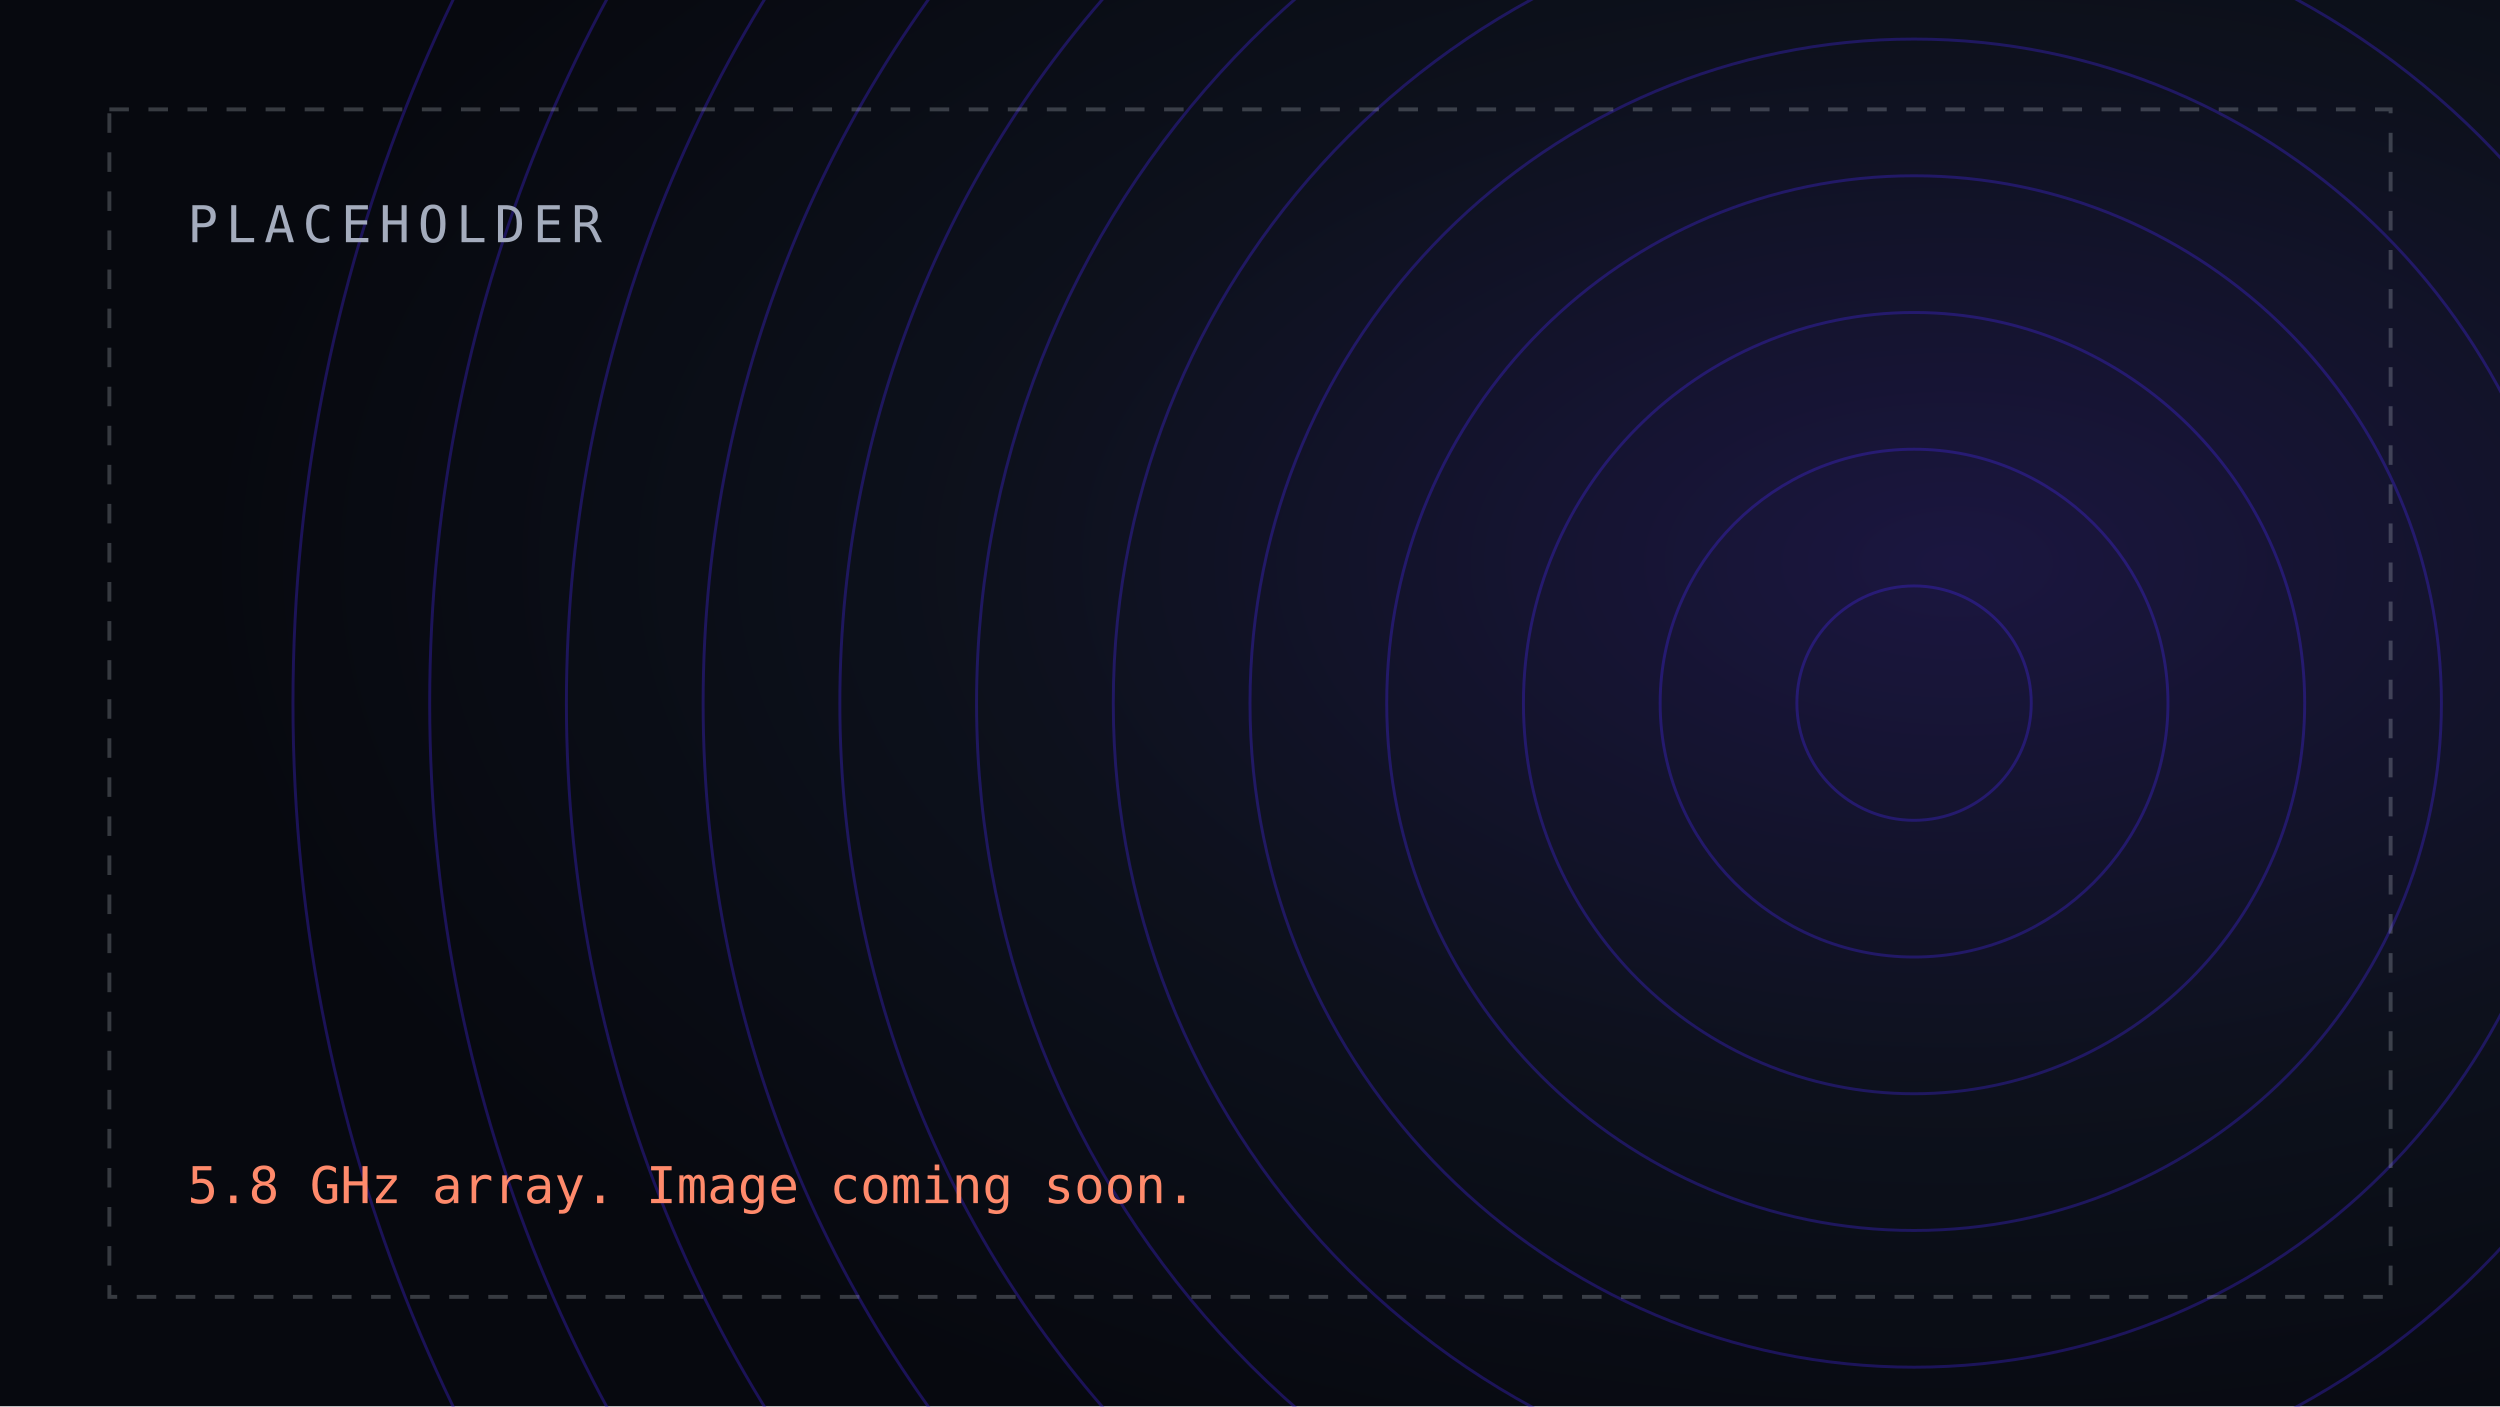
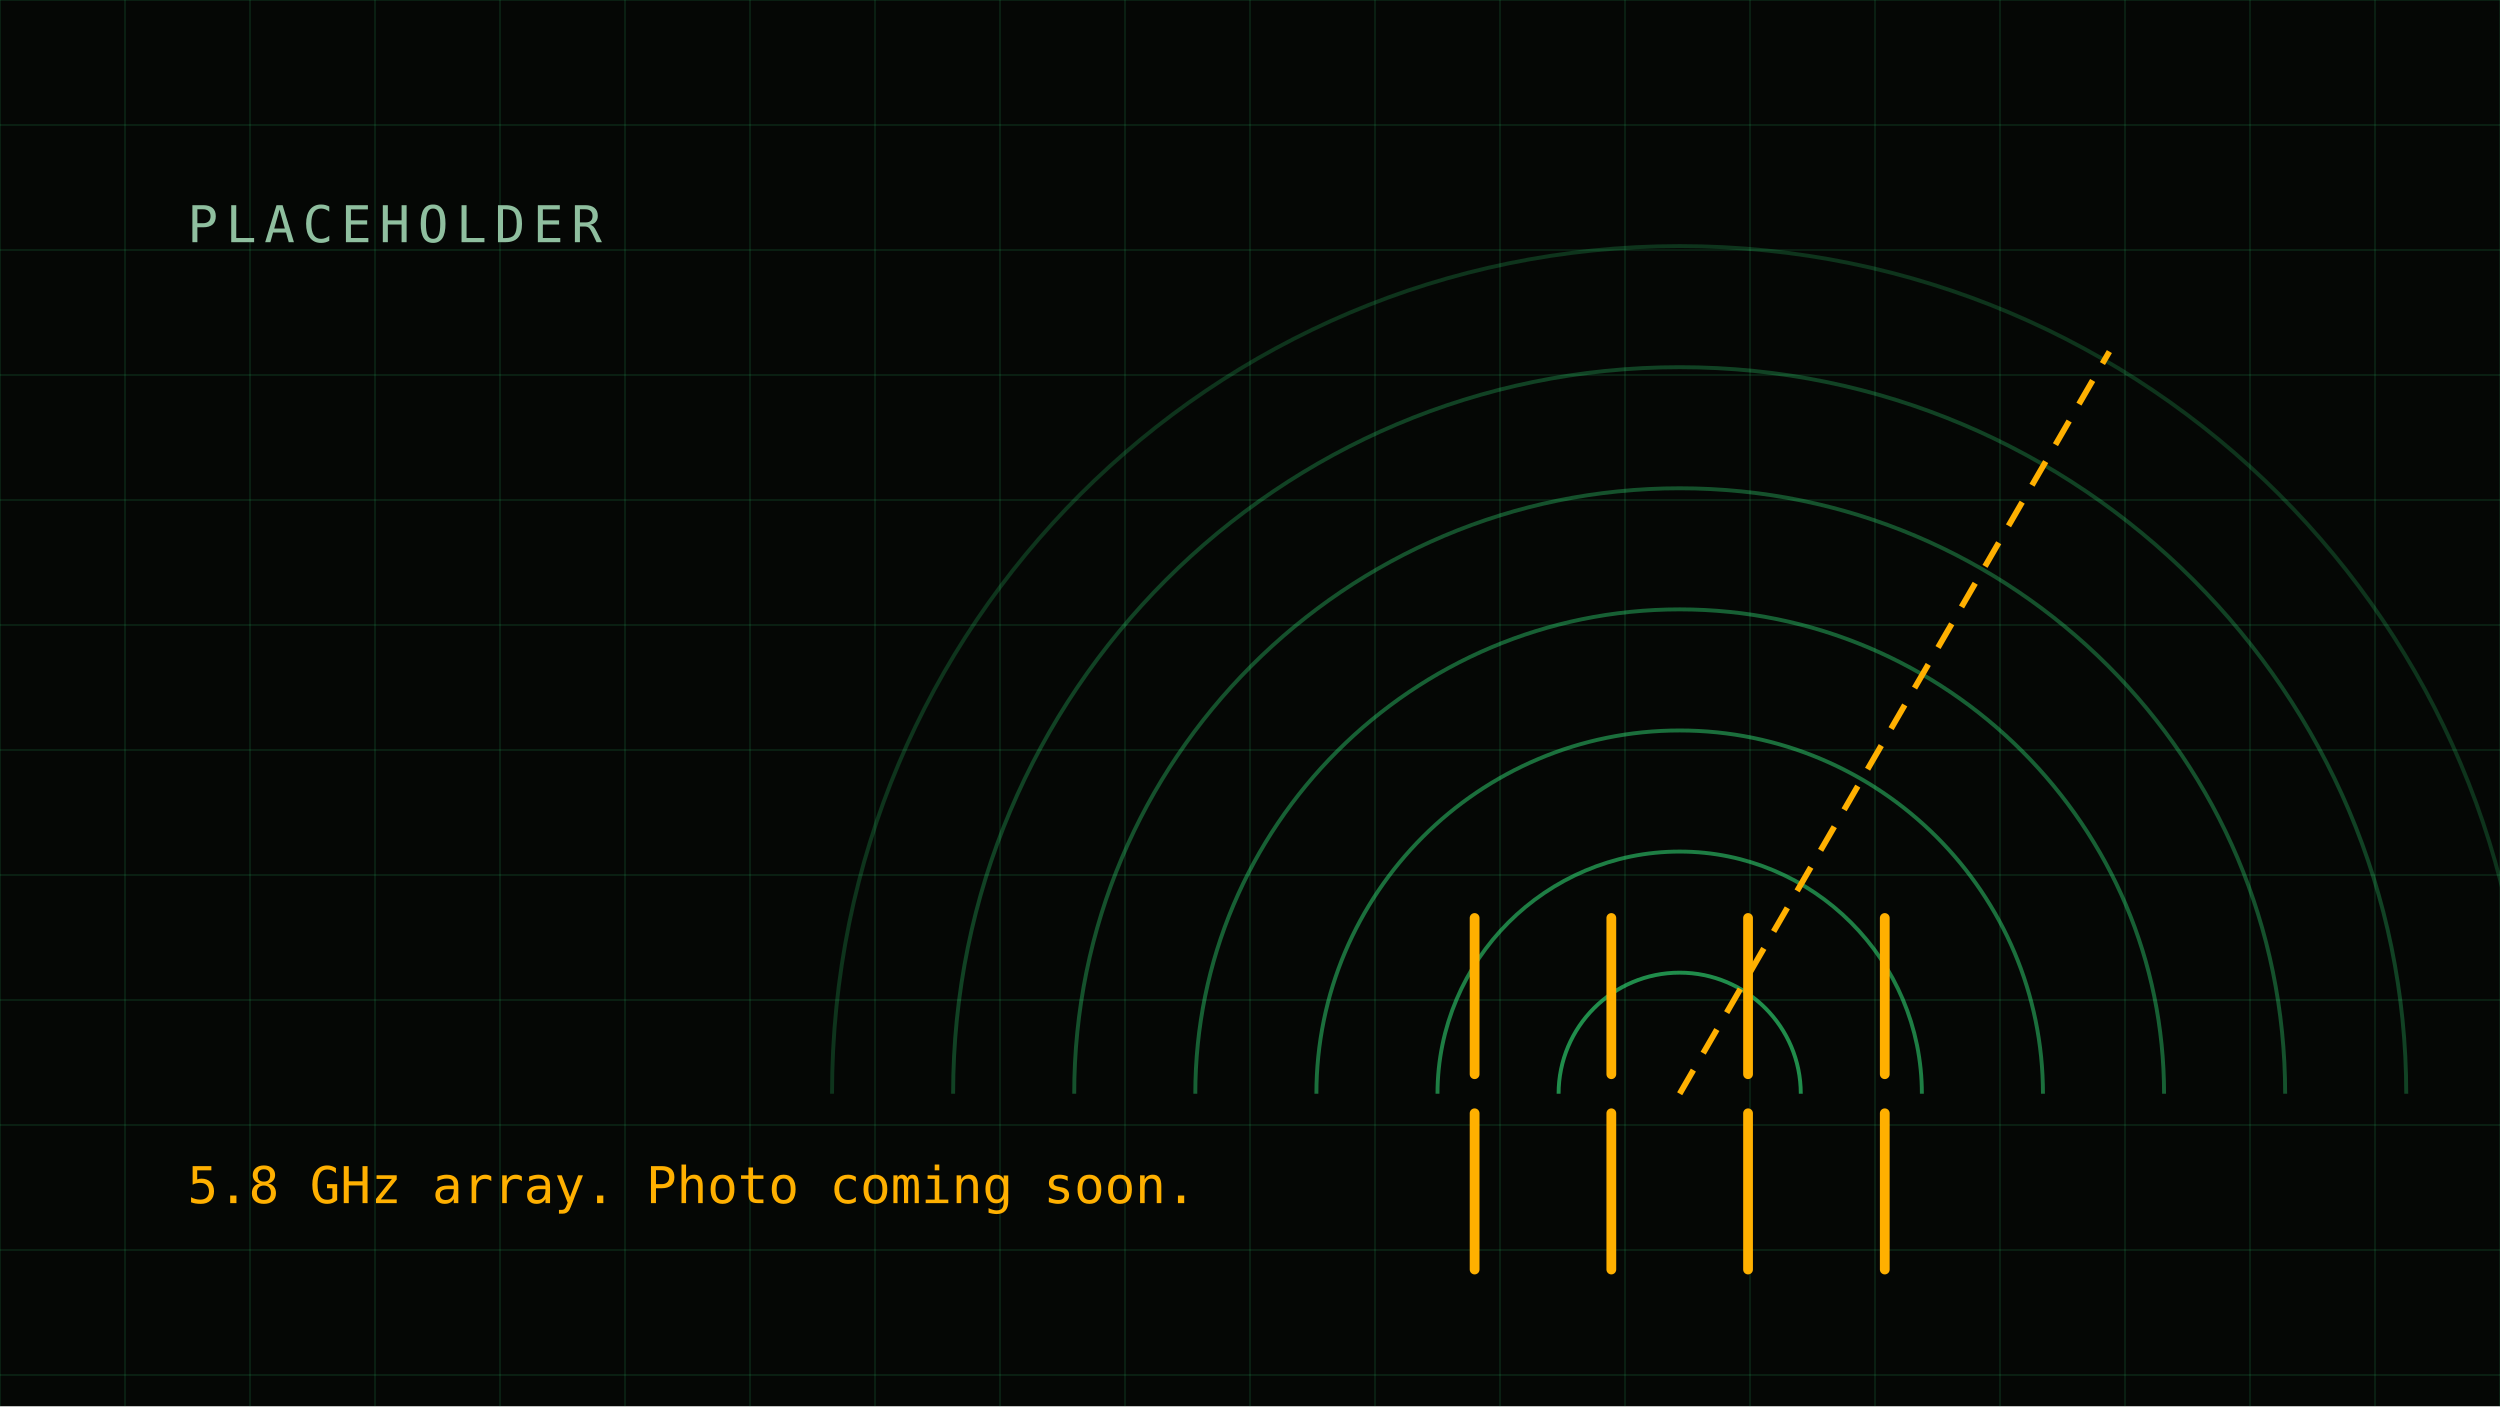
<svg xmlns="http://www.w3.org/2000/svg" viewBox="0 0 1280 720" width="1280" height="720">
-   <defs>
-     <radialGradient id="g" cx="78%" cy="40%" r="70%">
-       <stop offset="0" stop-color="#1B1640" />
-       <stop offset=".55" stop-color="#0D111C" />
-       <stop offset="1" stop-color="#07090F" />
-     </radialGradient>
-   </defs>
-   <rect width="1280" height="720" fill="url(#g)" />
-   <g fill="none" stroke="#4B2BFF" stroke-opacity=".3" stroke-width="1.5">
-     <circle cx="980" cy="360" r="60" />
-     <circle cx="980" cy="360" r="130" />
-     <circle cx="980" cy="360" r="200" />
-     <circle cx="980" cy="360" r="270" />
-     <circle cx="980" cy="360" r="340" />
-     <circle cx="980" cy="360" r="410" />
-     <circle cx="980" cy="360" r="480" />
-     <circle cx="980" cy="360" r="550" />
-     <circle cx="980" cy="360" r="620" />
-     <circle cx="980" cy="360" r="690" />
-     <circle cx="980" cy="360" r="760" />
-     <circle cx="980" cy="360" r="830" />
+   <rect width="1280" height="720" fill="#050705" />
+   <g stroke="#39FF88" stroke-opacity=".1">
+     <path d="M0 0V720" />
+     <path d="M64 0V720" />
+     <path d="M128 0V720" />
+     <path d="M192 0V720" />
+     <path d="M256 0V720" />
+     <path d="M320 0V720" />
+     <path d="M384 0V720" />
+     <path d="M448 0V720" />
+     <path d="M512 0V720" />
+     <path d="M576 0V720" />
+     <path d="M640 0V720" />
+     <path d="M704 0V720" />
+     <path d="M768 0V720" />
+     <path d="M832 0V720" />
+     <path d="M896 0V720" />
+     <path d="M960 0V720" />
+     <path d="M1024 0V720" />
+     <path d="M1088 0V720" />
+     <path d="M1152 0V720" />
+     <path d="M1216 0V720" />
+     <path d="M1280 0V720" />
+     <path d="M0 0H1280" />
+     <path d="M0 64H1280" />
+     <path d="M0 128H1280" />
+     <path d="M0 192H1280" />
+     <path d="M0 256H1280" />
+     <path d="M0 320H1280" />
+     <path d="M0 384H1280" />
+     <path d="M0 448H1280" />
+     <path d="M0 512H1280" />
+     <path d="M0 576H1280" />
+     <path d="M0 640H1280" />
+     <path d="M0 704H1280" />
  </g>
-   <rect x="56" y="56" width="1168" height="608" fill="none" stroke="#C9D0DA" stroke-opacity=".25" stroke-width="2" stroke-dasharray="10 10" />
-   <g font-family="ui-monospace, Menlo, monospace" fill="#A4ACBD" font-size="26" letter-spacing="4">
-     <text x="96" y="124">PLACEHOLDER</text>
+   <g fill="none" stroke="#39FF88" stroke-opacity=".55" stroke-width="2">
+     <path d="M798 560A62 62 0 0 1 922 560" stroke-opacity="0.54" />
+     <path d="M736 560A124 124 0 0 1 984 560" stroke-opacity="0.48" />
+     <path d="M674 560A186 186 0 0 1 1046 560" stroke-opacity="0.42" />
+     <path d="M612 560A248 248 0 0 1 1108 560" stroke-opacity="0.36" />
+     <path d="M550 560A310 310 0 0 1 1170 560" stroke-opacity="0.30" />
+     <path d="M488 560A372 372 0 0 1 1232 560" stroke-opacity="0.24" />
+     <path d="M426 560A434 434 0 0 1 1294 560" stroke-opacity="0.18" />
  </g>
-   <text x="96" y="616" font-family="ui-monospace, Menlo, monospace" font-size="26" fill="#FF8A6B">5.8 GHz array. Image coming soon.</text>
+   <g stroke="#FFB000" stroke-width="5" stroke-linecap="round">
+     <path d="M755 550V470M755 570V650" />
+     <path d="M825 550V470M825 570V650" />
+     <path d="M895 550V470M895 570V650" />
+     <path d="M965 550V470M965 570V650" />
+   </g>
+   <path d="M860 560L1080 180" stroke="#FFB000" stroke-width="3" stroke-dasharray="14 10" />
+   <g font-family="ui-monospace,Menlo,monospace">
+     <text x="96" y="124" font-size="26" letter-spacing="4" fill="#8FBF9F">PLACEHOLDER</text>
+     <text x="96" y="616" font-size="26" fill="#FFB000">5.8 GHz array. Photo coming soon.</text>
+   </g>
</svg>
